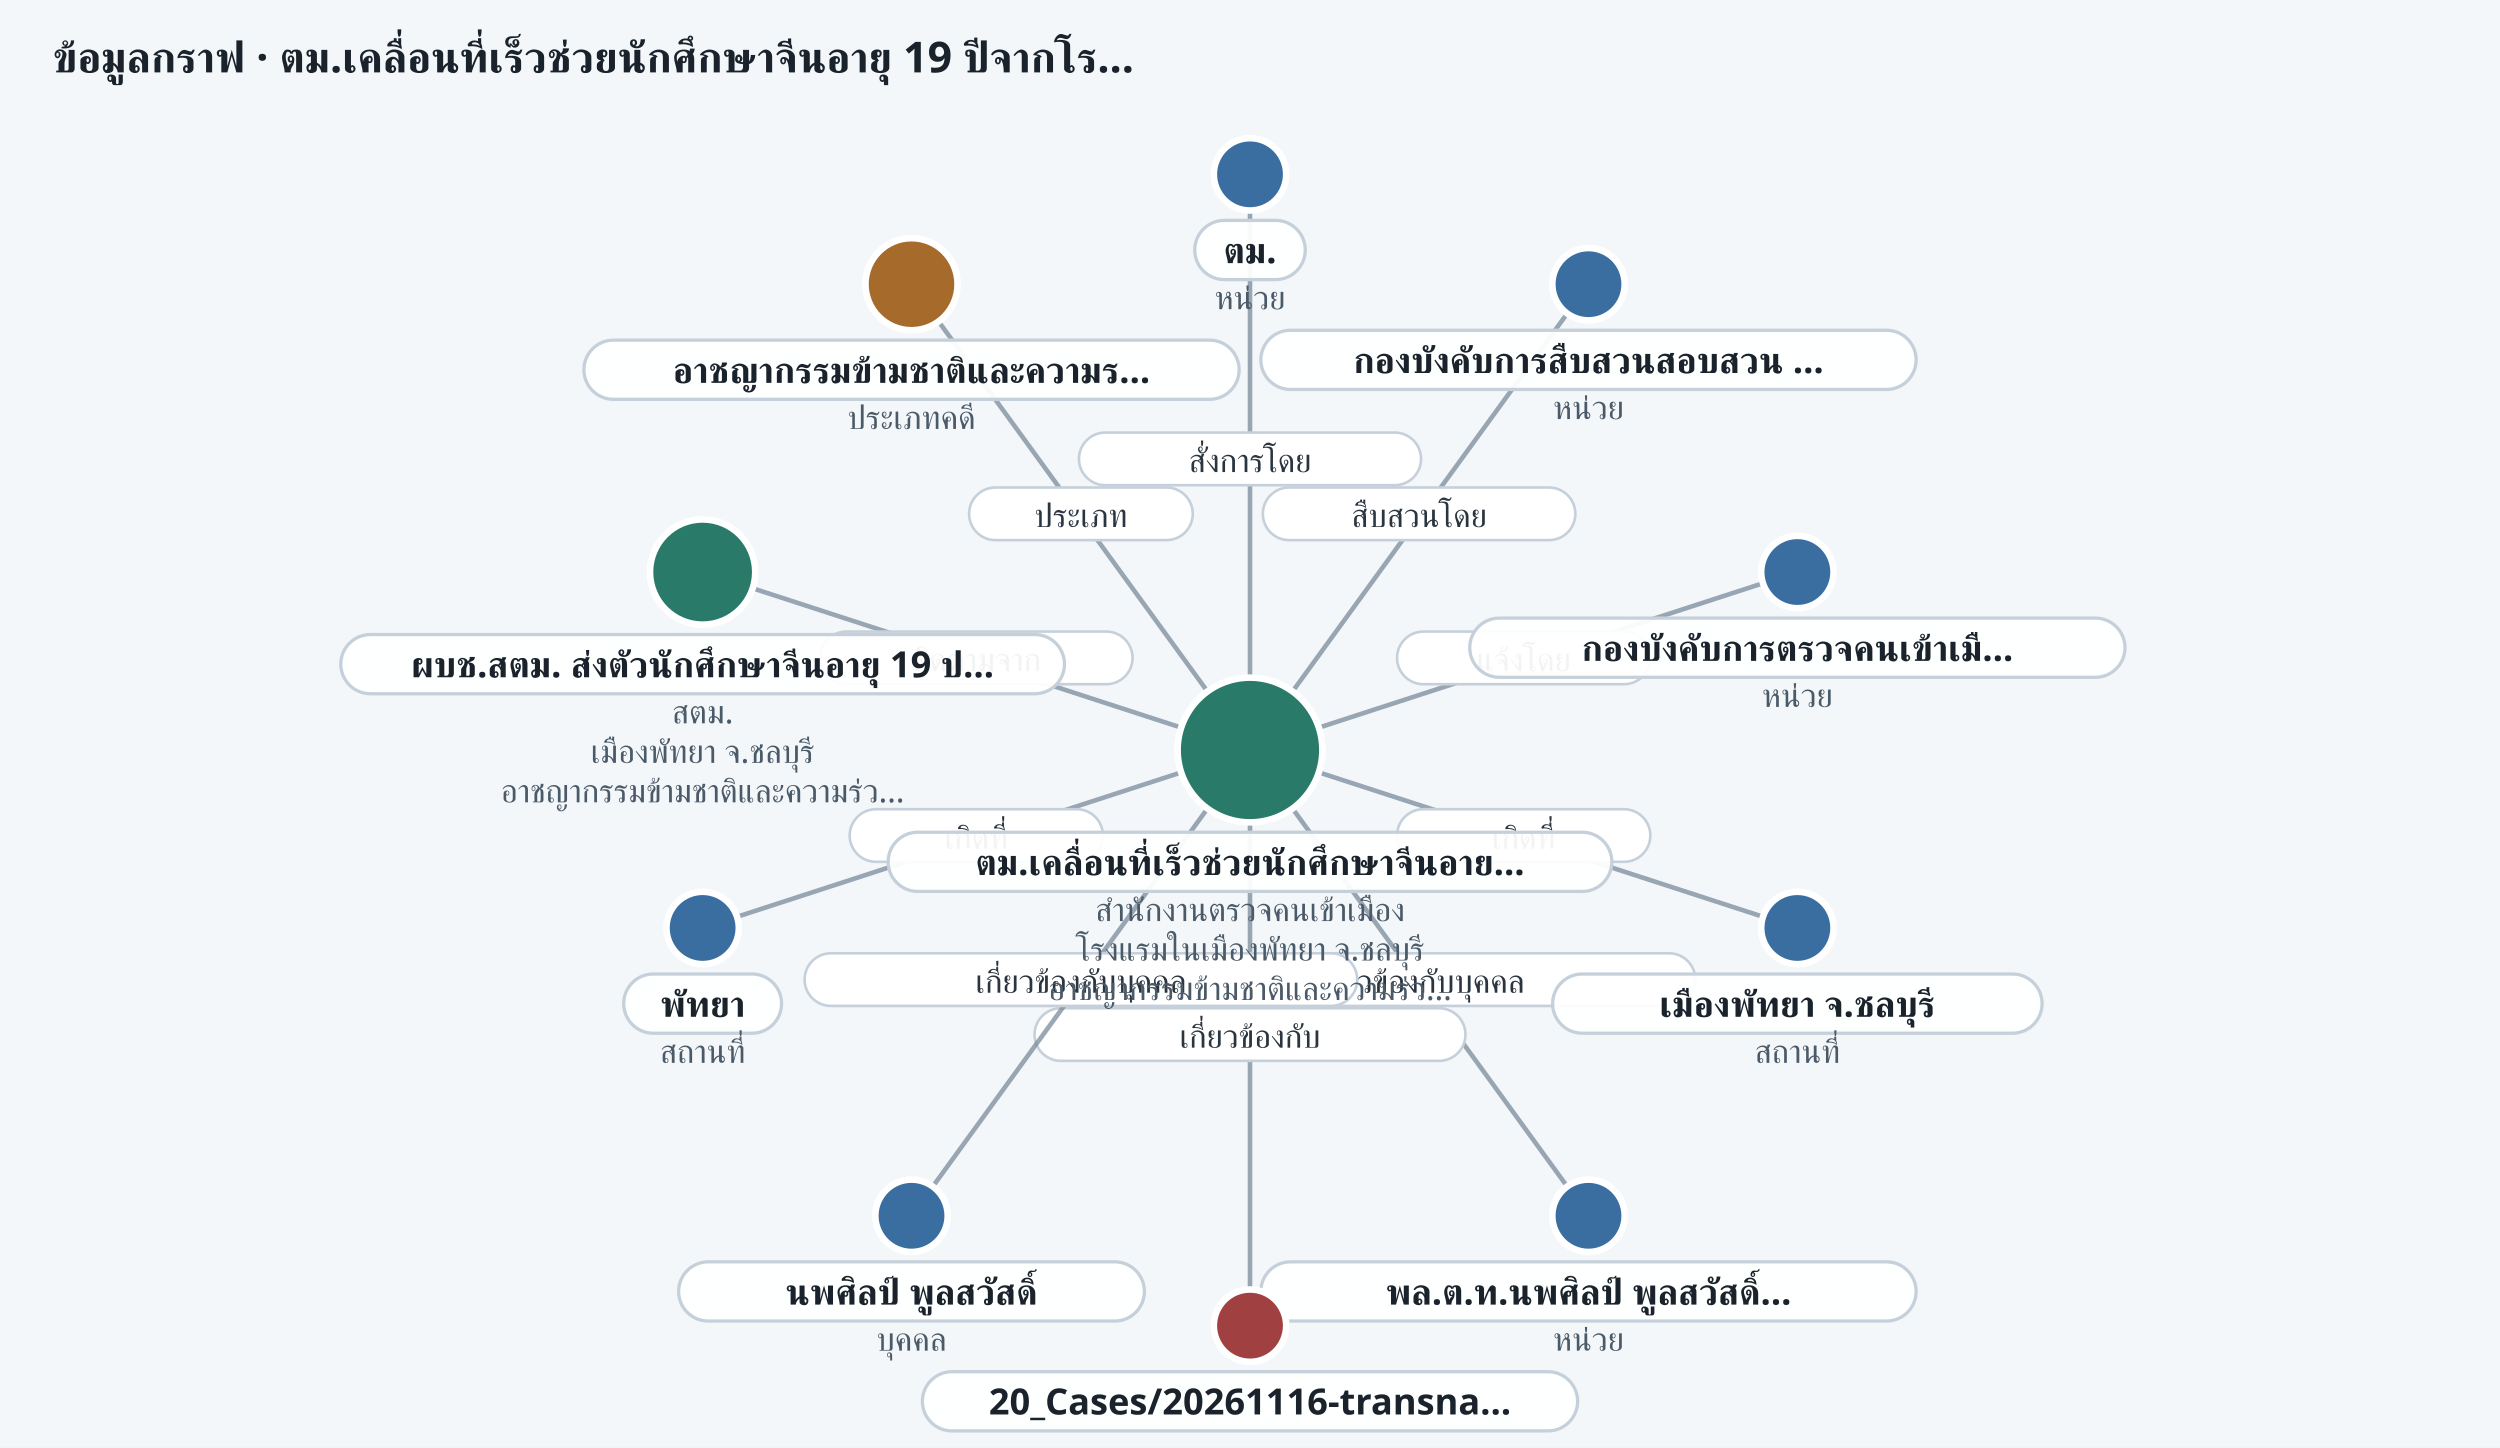
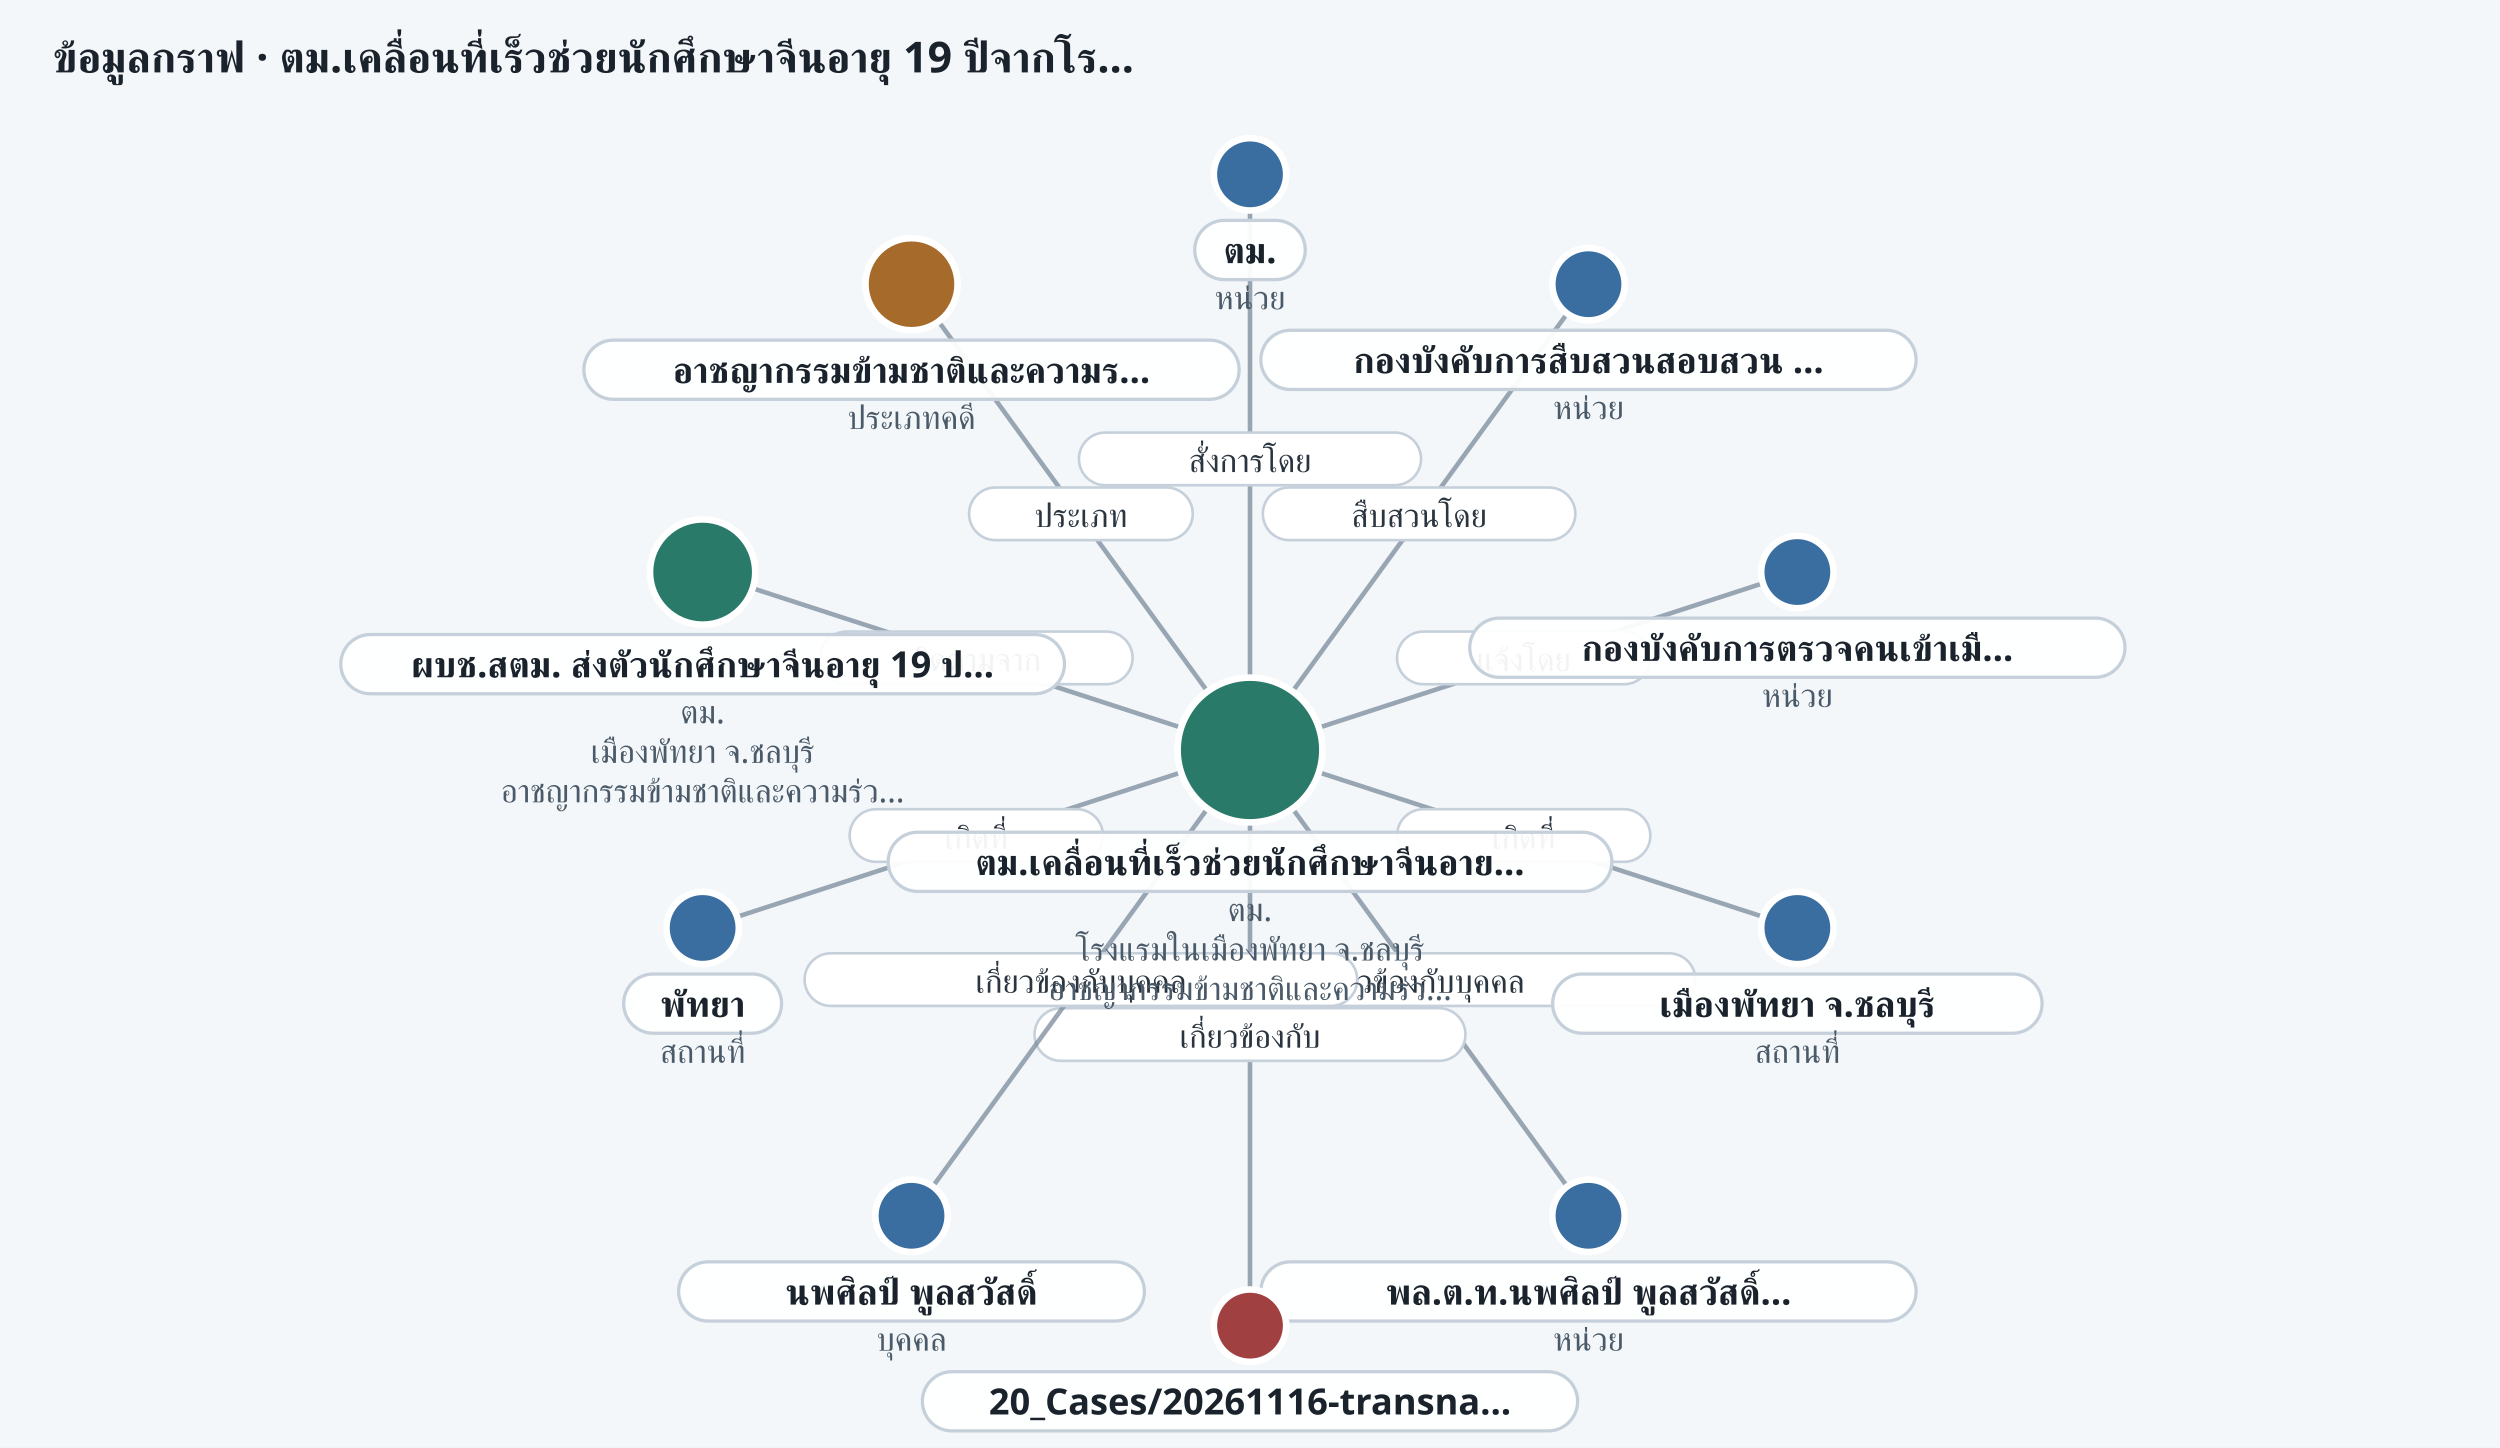
<svg xmlns="http://www.w3.org/2000/svg" width="760" height="440" viewBox="0 0 760 440" role="img" aria-label="ego graph 20261115-transnat-01">
  <rect width="100%" height="100%" fill="#f4f7fa" />
  <text x="16" y="22" font-size="13" font-weight="700" fill="#1a222c" font-family="Sarabun, Anuphan, sans-serif">ข้อมูลกราฟ · ตม.เคลื่อนที่เร็วช่วยนักศึกษาจีนอายุ 19 ปีจากโร…</text>
  <line x1="380.0" y1="228.0" x2="380.0" y2="53.0" stroke="#7a8a9a" stroke-width="1.4" opacity="0.75" />
  <rect x="328.0" y="131.5" width="104.0" height="16" rx="8" fill="#fff" stroke="#c5d0da" stroke-width="0.8" />
  <text x="380.0" y="143.5" text-anchor="middle" font-size="10" fill="#2a3540" font-family="Sarabun, Anuphan, sans-serif">สั่งการโดย</text>
  <line x1="380.0" y1="228.0" x2="482.9" y2="86.4" stroke="#7a8a9a" stroke-width="1.4" opacity="0.75" />
  <rect x="383.9" y="148.2" width="95.0" height="16" rx="8" fill="#fff" stroke="#c5d0da" stroke-width="0.8" />
  <text x="431.4" y="160.2" text-anchor="middle" font-size="10" fill="#2a3540" font-family="Sarabun, Anuphan, sans-serif">สืบสวนโดย</text>
  <line x1="380.0" y1="228.0" x2="546.4" y2="173.9" stroke="#7a8a9a" stroke-width="1.4" opacity="0.75" />
  <rect x="424.7" y="192.0" width="77.0" height="16" rx="8" fill="#fff" stroke="#c5d0da" stroke-width="0.8" />
  <text x="463.2" y="204.0" text-anchor="middle" font-size="10" fill="#2a3540" font-family="Sarabun, Anuphan, sans-serif">แจ้งโดย</text>
  <line x1="380.0" y1="228.0" x2="546.4" y2="282.1" stroke="#7a8a9a" stroke-width="1.4" opacity="0.75" />
  <rect x="424.7" y="246.0" width="77.0" height="16" rx="8" fill="#fff" stroke="#c5d0da" stroke-width="0.8" />
  <text x="463.2" y="258.0" text-anchor="middle" font-size="10" fill="#2a3540" font-family="Sarabun, Anuphan, sans-serif">เกิดที่</text>
  <line x1="380.0" y1="228.0" x2="482.9" y2="369.6" stroke="#7a8a9a" stroke-width="1.4" opacity="0.75" />
  <rect x="347.4" y="289.8" width="168.0" height="16" rx="8" fill="#fff" stroke="#c5d0da" stroke-width="0.8" />
  <text x="431.4" y="301.8" text-anchor="middle" font-size="10" fill="#2a3540" font-family="Sarabun, Anuphan, sans-serif">เกี่ยวข้องกับบุคคล</text>
  <line x1="380.0" y1="228.0" x2="380.0" y2="403.0" stroke="#7a8a9a" stroke-width="1.4" opacity="0.75" />
  <rect x="314.5" y="306.5" width="131.0" height="16" rx="8" fill="#fff" stroke="#c5d0da" stroke-width="0.8" />
  <text x="380.0" y="318.5" text-anchor="middle" font-size="10" fill="#2a3540" font-family="Sarabun, Anuphan, sans-serif">เกี่ยวข้องกับ</text>
  <line x1="380.0" y1="228.0" x2="277.1" y2="369.6" stroke="#7a8a9a" stroke-width="1.4" opacity="0.75" />
  <rect x="244.6" y="289.8" width="168.0" height="16" rx="8" fill="#fff" stroke="#c5d0da" stroke-width="0.8" />
  <text x="328.6" y="301.8" text-anchor="middle" font-size="10" fill="#2a3540" font-family="Sarabun, Anuphan, sans-serif">เกี่ยวข้องกับบุคคล</text>
  <line x1="380.0" y1="228.0" x2="213.6" y2="282.1" stroke="#7a8a9a" stroke-width="1.4" opacity="0.75" />
  <rect x="258.3" y="246.0" width="77.0" height="16" rx="8" fill="#fff" stroke="#c5d0da" stroke-width="0.8" />
  <text x="296.8" y="258.0" text-anchor="middle" font-size="10" fill="#2a3540" font-family="Sarabun, Anuphan, sans-serif">เกิดที่</text>
  <line x1="213.6" y1="173.9" x2="380.0" y2="228.0" stroke="#7a8a9a" stroke-width="1.4" opacity="0.75" />
  <rect x="249.3" y="192.0" width="95.0" height="16" rx="8" fill="#fff" stroke="#c5d0da" stroke-width="0.8" />
  <text x="296.8" y="204.0" text-anchor="middle" font-size="10" fill="#2a3540" font-family="Sarabun, Anuphan, sans-serif">ติดตามจาก</text>
  <line x1="380.0" y1="228.0" x2="277.1" y2="86.4" stroke="#7a8a9a" stroke-width="1.4" opacity="0.75" />
  <rect x="294.6" y="148.2" width="68.0" height="16" rx="8" fill="#fff" stroke="#c5d0da" stroke-width="0.8" />
  <text x="328.6" y="160.2" text-anchor="middle" font-size="10" fill="#2a3540" font-family="Sarabun, Anuphan, sans-serif">ประเภท</text>
  <circle cx="380.0" cy="228.0" r="22" fill="#2a7a6a" stroke="#fff" stroke-width="2" />
  <rect x="270.0" y="253.0" width="220.0" height="18" rx="9" fill="rgba(255,255,255,0.94)" stroke="#c5d0da" />
  <text x="380.0" y="266.0" text-anchor="middle" font-size="11" font-weight="600" fill="#1a222c" font-family="Sarabun, Anuphan, sans-serif">ตม.เคลื่อนที่เร็วช่วยนักศึกษาจีนอาย…</text>
-   <text x="380.0" y="280.0" text-anchor="middle" font-size="10" fill="#4a5a68" font-family="Sarabun, Anuphan, sans-serif">สำนักงานตรวจคนเข้าเมือง</text>
+   <text x="380.0" y="280.0" text-anchor="middle" font-size="10" fill="#4a5a68" font-family="Sarabun, Anuphan, sans-serif">ตม.</text>
  <text x="380.0" y="292.0" text-anchor="middle" font-size="10" fill="#4a5a68" font-family="Sarabun, Anuphan, sans-serif">โรงแรมในเมืองพัทยา จ.ชลบุรี</text>
  <text x="380.0" y="304.0" text-anchor="middle" font-size="10" fill="#4a5a68" font-family="Sarabun, Anuphan, sans-serif">อาชญากรรมข้ามชาติและความร่ว…</text>
  <circle cx="380.0" cy="53.0" r="11" fill="#3a6ea0" stroke="#fff" stroke-width="2" />
  <rect x="363.2" y="67.0" width="33.6" height="18" rx="9" fill="rgba(255,255,255,0.94)" stroke="#c5d0da" />
  <text x="380.0" y="80.0" text-anchor="middle" font-size="11" font-weight="600" fill="#1a222c" font-family="Sarabun, Anuphan, sans-serif">ตม.</text>
  <text x="380.0" y="94.0" text-anchor="middle" font-size="10" fill="#4a5a68" font-family="Sarabun, Anuphan, sans-serif">หน่วย</text>
  <circle cx="482.9" cy="86.4" r="11" fill="#3a6ea0" stroke="#fff" stroke-width="2" />
  <rect x="383.3" y="100.4" width="199.2" height="18" rx="9" fill="rgba(255,255,255,0.94)" stroke="#c5d0da" />
  <text x="482.9" y="113.4" text-anchor="middle" font-size="11" font-weight="600" fill="#1a222c" font-family="Sarabun, Anuphan, sans-serif">กองบังคับการสืบสวนสอบสวน …</text>
  <text x="482.9" y="127.4" text-anchor="middle" font-size="10" fill="#4a5a68" font-family="Sarabun, Anuphan, sans-serif">หน่วย</text>
  <circle cx="546.4" cy="173.9" r="11" fill="#3a6ea0" stroke="#fff" stroke-width="2" />
  <rect x="446.8" y="187.9" width="199.2" height="18" rx="9" fill="rgba(255,255,255,0.94)" stroke="#c5d0da" />
  <text x="546.4" y="200.9" text-anchor="middle" font-size="11" font-weight="600" fill="#1a222c" font-family="Sarabun, Anuphan, sans-serif">กองบังคับการตรวจคนเข้าเมื…</text>
  <text x="546.4" y="214.9" text-anchor="middle" font-size="10" fill="#4a5a68" font-family="Sarabun, Anuphan, sans-serif">หน่วย</text>
  <circle cx="546.4" cy="282.1" r="11" fill="#3a6ea0" stroke="#fff" stroke-width="2" />
  <rect x="472.0" y="296.1" width="148.8" height="18" rx="9" fill="rgba(255,255,255,0.94)" stroke="#c5d0da" />
  <text x="546.4" y="309.1" text-anchor="middle" font-size="11" font-weight="600" fill="#1a222c" font-family="Sarabun, Anuphan, sans-serif">เมืองพัทยา จ.ชลบุรี</text>
  <text x="546.4" y="323.1" text-anchor="middle" font-size="10" fill="#4a5a68" font-family="Sarabun, Anuphan, sans-serif">สถานที่</text>
  <circle cx="482.9" cy="369.6" r="11" fill="#3a6ea0" stroke="#fff" stroke-width="2" />
  <rect x="383.3" y="383.6" width="199.2" height="18" rx="9" fill="rgba(255,255,255,0.94)" stroke="#c5d0da" />
  <text x="482.9" y="396.6" text-anchor="middle" font-size="11" font-weight="600" fill="#1a222c" font-family="Sarabun, Anuphan, sans-serif">พล.ต.ท.นพศิลป์ พูลสวัสดิ์…</text>
  <text x="482.9" y="410.6" text-anchor="middle" font-size="10" fill="#4a5a68" font-family="Sarabun, Anuphan, sans-serif">หน่วย</text>
  <circle cx="380.0" cy="403.0" r="11" fill="#a04040" stroke="#fff" stroke-width="2" />
  <rect x="280.4" y="417.0" width="199.2" height="18" rx="9" fill="rgba(255,255,255,0.94)" stroke="#c5d0da" />
  <text x="380.0" y="430.0" text-anchor="middle" font-size="11" font-weight="600" fill="#1a222c" font-family="Sarabun, Anuphan, sans-serif">20_Cases/20261116-transna…</text>
  <circle cx="277.1" cy="369.6" r="11" fill="#3a6ea0" stroke="#fff" stroke-width="2" />
  <rect x="206.3" y="383.6" width="141.6" height="18" rx="9" fill="rgba(255,255,255,0.94)" stroke="#c5d0da" />
  <text x="277.1" y="396.6" text-anchor="middle" font-size="11" font-weight="600" fill="#1a222c" font-family="Sarabun, Anuphan, sans-serif">นพศิลป์ พูลสวัสดิ์</text>
  <text x="277.1" y="410.6" text-anchor="middle" font-size="10" fill="#4a5a68" font-family="Sarabun, Anuphan, sans-serif">บุคคล</text>
  <circle cx="213.6" cy="282.1" r="11" fill="#3a6ea0" stroke="#fff" stroke-width="2" />
  <rect x="189.6" y="296.1" width="48.0" height="18" rx="9" fill="rgba(255,255,255,0.94)" stroke="#c5d0da" />
  <text x="213.6" y="309.1" text-anchor="middle" font-size="11" font-weight="600" fill="#1a222c" font-family="Sarabun, Anuphan, sans-serif">พัทยา</text>
  <text x="213.6" y="323.1" text-anchor="middle" font-size="10" fill="#4a5a68" font-family="Sarabun, Anuphan, sans-serif">สถานที่</text>
  <circle cx="213.6" cy="173.9" r="16" fill="#2a7a6a" stroke="#fff" stroke-width="2" />
  <rect x="103.6" y="192.9" width="220.0" height="18" rx="9" fill="rgba(255,255,255,0.94)" stroke="#c5d0da" />
  <text x="213.6" y="205.9" text-anchor="middle" font-size="11" font-weight="600" fill="#1a222c" font-family="Sarabun, Anuphan, sans-serif">ผบช.สตม. ส่งตัวนักศึกษาจีนอายุ 19 ป…</text>
-   <text x="213.6" y="219.9" text-anchor="middle" font-size="10" fill="#4a5a68" font-family="Sarabun, Anuphan, sans-serif">สตม.</text>
+   <text x="213.6" y="219.9" text-anchor="middle" font-size="10" fill="#4a5a68" font-family="Sarabun, Anuphan, sans-serif">ตม.</text>
  <text x="213.6" y="231.9" text-anchor="middle" font-size="10" fill="#4a5a68" font-family="Sarabun, Anuphan, sans-serif">เมืองพัทยา จ.ชลบุรี</text>
  <text x="213.6" y="243.9" text-anchor="middle" font-size="10" fill="#4a5a68" font-family="Sarabun, Anuphan, sans-serif">อาชญากรรมข้ามชาติและความร่ว…</text>
  <circle cx="277.1" cy="86.4" r="14" fill="#a66b2a" stroke="#fff" stroke-width="2" />
  <rect x="177.5" y="103.4" width="199.2" height="18" rx="9" fill="rgba(255,255,255,0.94)" stroke="#c5d0da" />
  <text x="277.1" y="116.4" text-anchor="middle" font-size="11" font-weight="600" fill="#1a222c" font-family="Sarabun, Anuphan, sans-serif">อาชญากรรมข้ามชาติและความร…</text>
  <text x="277.1" y="130.4" text-anchor="middle" font-size="10" fill="#4a5a68" font-family="Sarabun, Anuphan, sans-serif">ประเภทคดี</text>
</svg>
